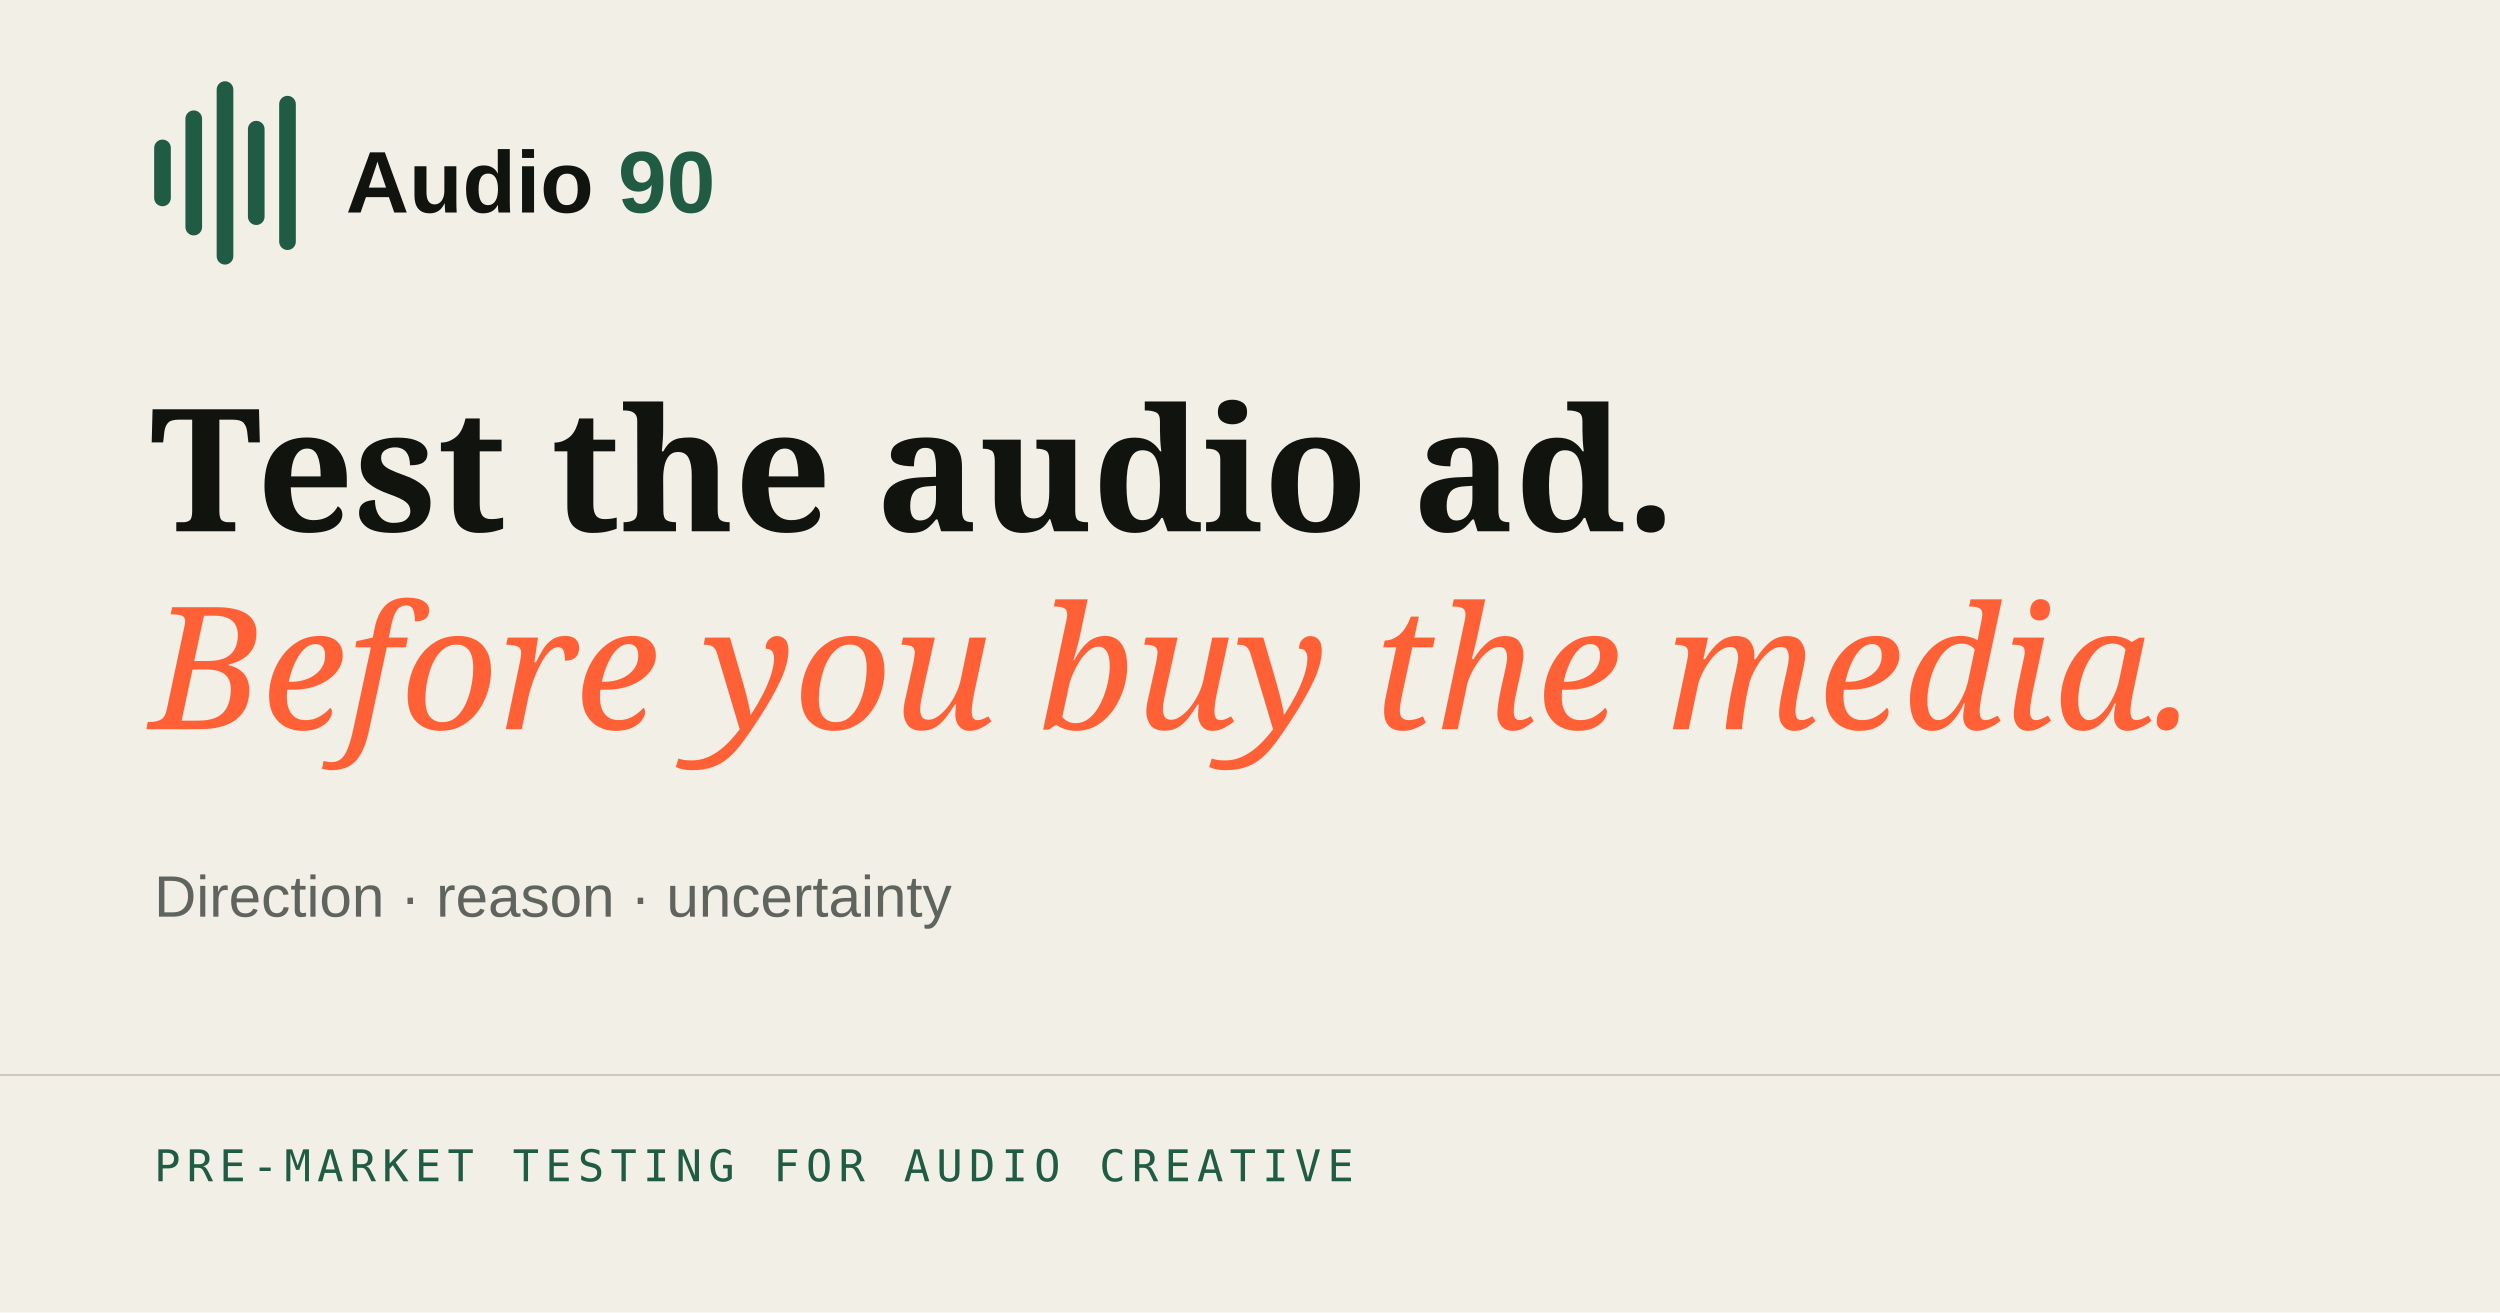
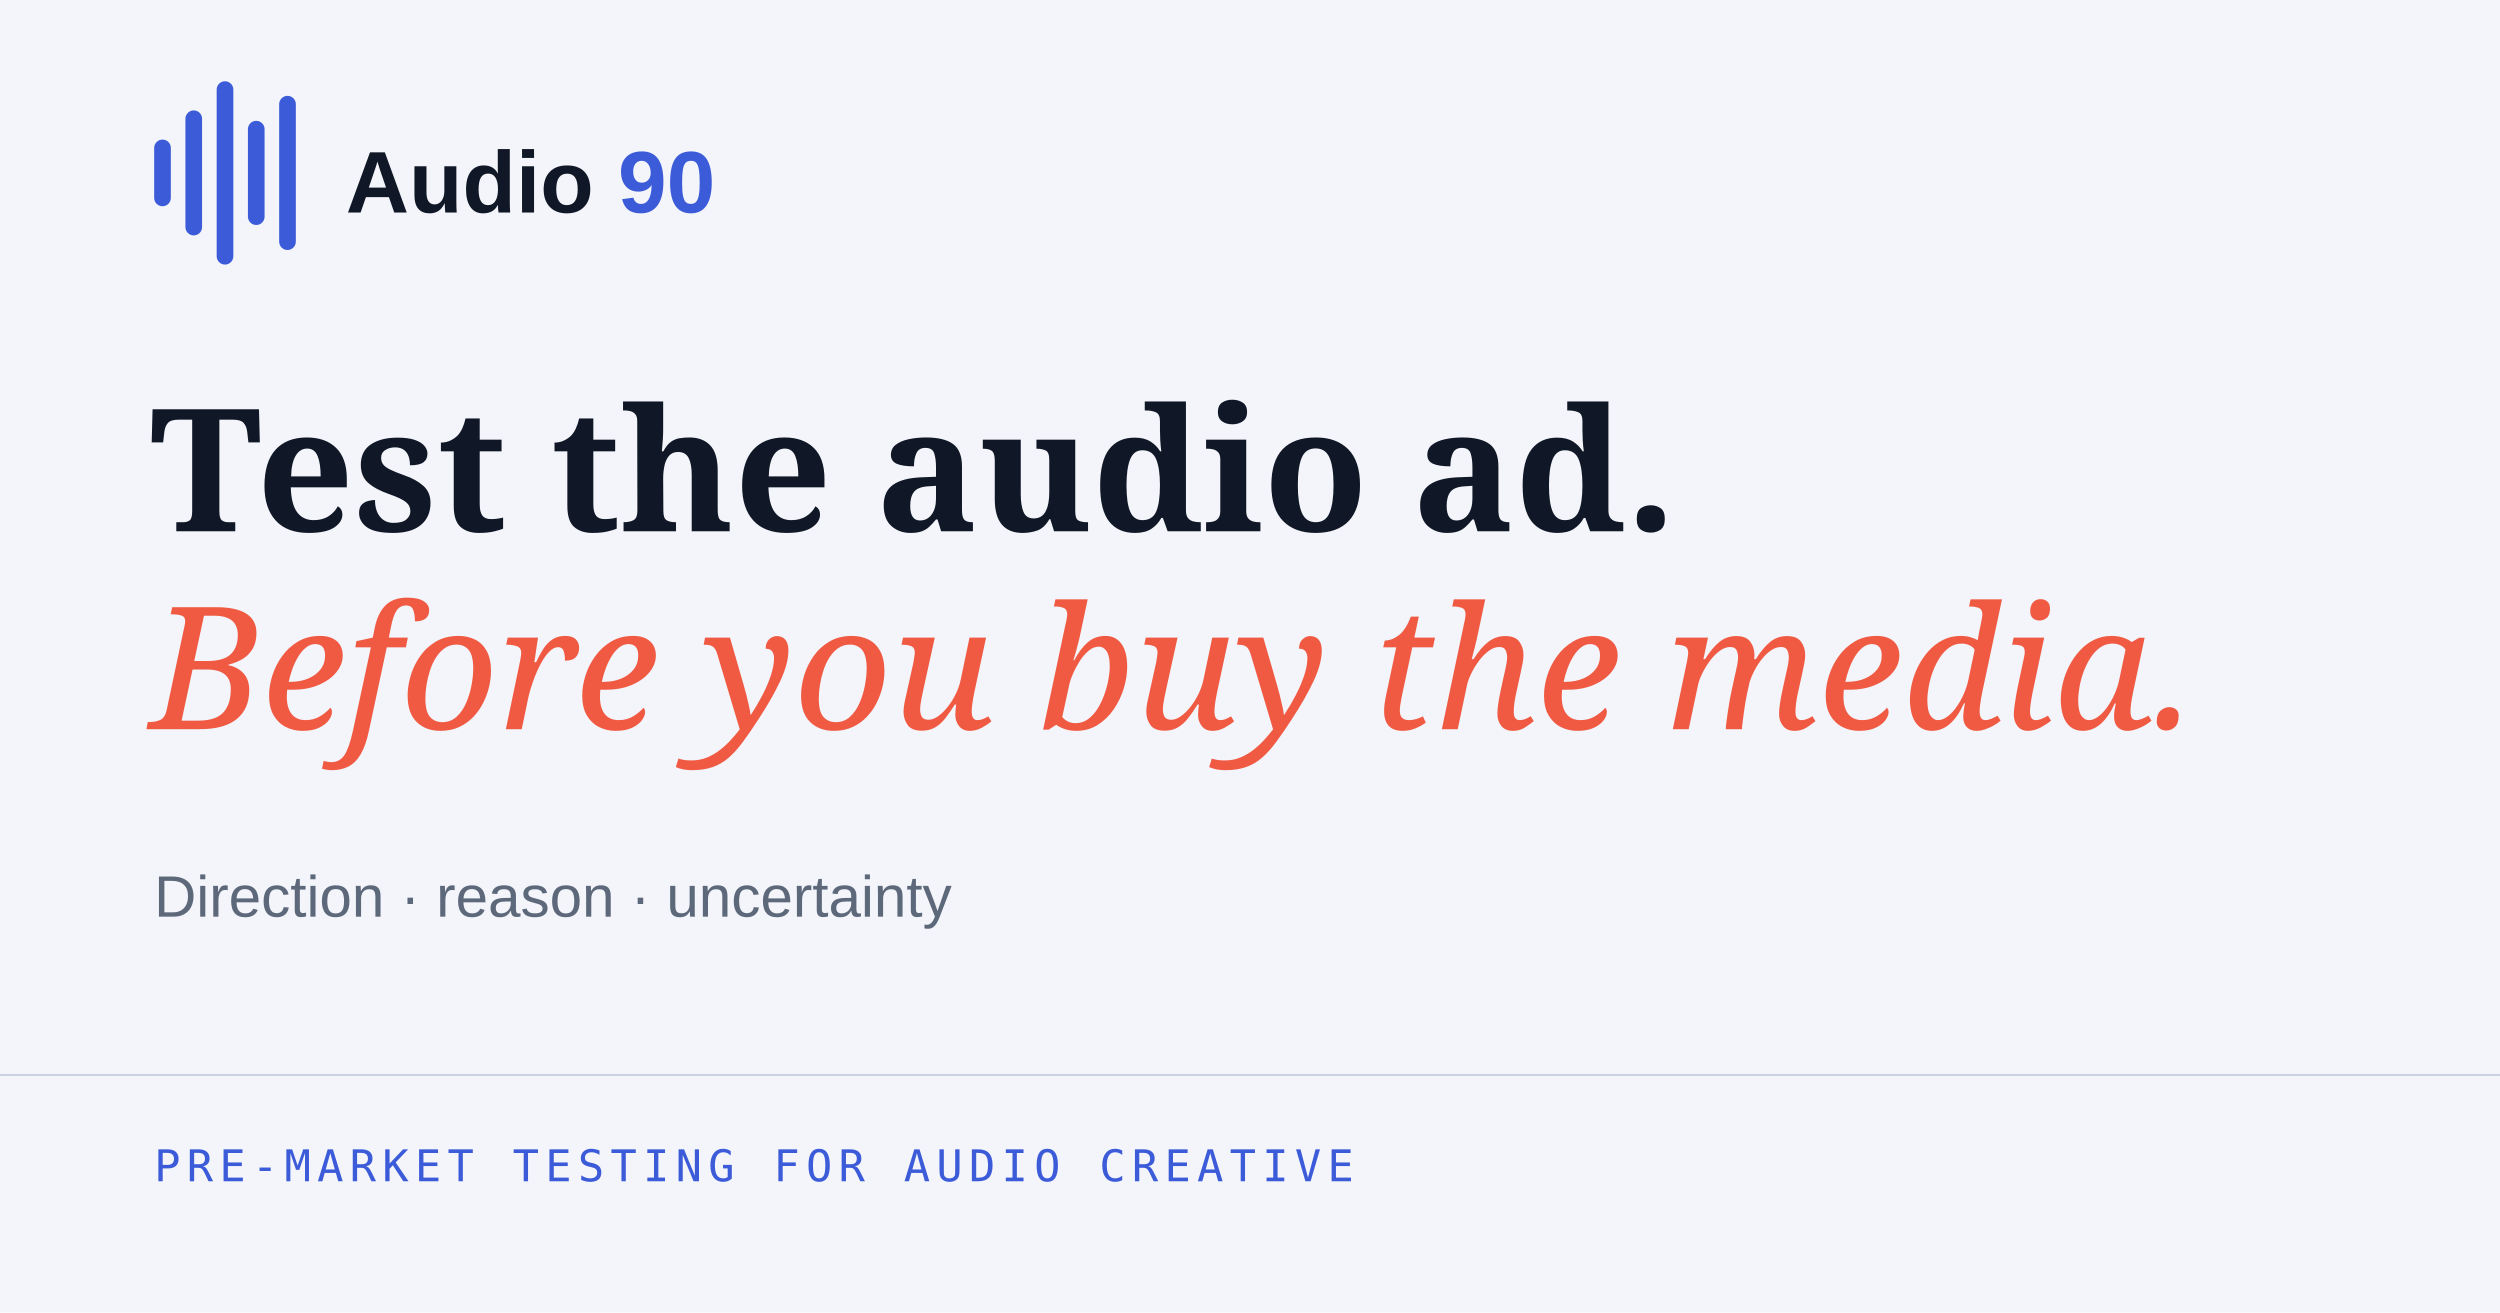
<svg xmlns="http://www.w3.org/2000/svg" width="1200" height="630" viewBox="0 0 1200 630">
-   <rect width="1200" height="630" fill="#f2efe7" />
-   <path d="M0 516h1200" stroke="#cec8bc" />
-   <g fill="#205b43">
+   <rect width="1200" height="630" fill="#f3f5fa" />
+   <path d="M0 516h1200" stroke="#cbd2df" />
+   <g fill="#3c5bd8">
    <rect x="74" y="67" width="8" height="32" rx="4" />
    <rect x="89" y="53" width="8" height="60" rx="4" />
    <rect x="104" y="39" width="8" height="88" rx="4" />
    <rect x="119" y="58" width="8" height="50" rx="4" />
    <rect x="134" y="46" width="8" height="74" rx="4" />
  </g>
-   <text x="166" y="102" fill="#11130f" font-family="Arial, sans-serif" font-size="42" font-weight="700">Audio <tspan fill="#205b43">90</tspan>
+   <text x="166" y="102" fill="#101726" font-family="Arial, sans-serif" font-size="42" font-weight="700">Audio <tspan fill="#3c5bd8">90</tspan>
  </text>
-   <text x="72" y="255" fill="#11130f" font-family="Georgia, serif" font-size="82" font-weight="700">Test the audio ad.</text>
-   <text x="72" y="350" fill="#ff6035" font-family="Georgia, serif" font-size="82" font-style="italic">Before you buy the media.</text>
-   <text x="74" y="440" fill="#5f655e" font-family="Arial, sans-serif" font-size="28">Direction · reason · uncertainty</text>
-   <text x="74" y="567" fill="#205b43" font-family="monospace" font-size="21" letter-spacing="3">PRE-MARKET TESTING FOR AUDIO CREATIVE</text>
+   <text x="72" y="255" fill="#101726" font-family="Georgia, serif" font-size="82" font-weight="700">Test the audio ad.</text>
+   <text x="72" y="350" fill="#f05a43" font-family="Georgia, serif" font-size="82" font-style="italic">Before you buy the media.</text>
+   <text x="74" y="440" fill="#5d687b" font-family="Arial, sans-serif" font-size="28">Direction · reason · uncertainty</text>
+   <text x="74" y="567" fill="#3c5bd8" font-family="monospace" font-size="21" letter-spacing="3">PRE-MARKET TESTING FOR AUDIO CREATIVE</text>
</svg>
